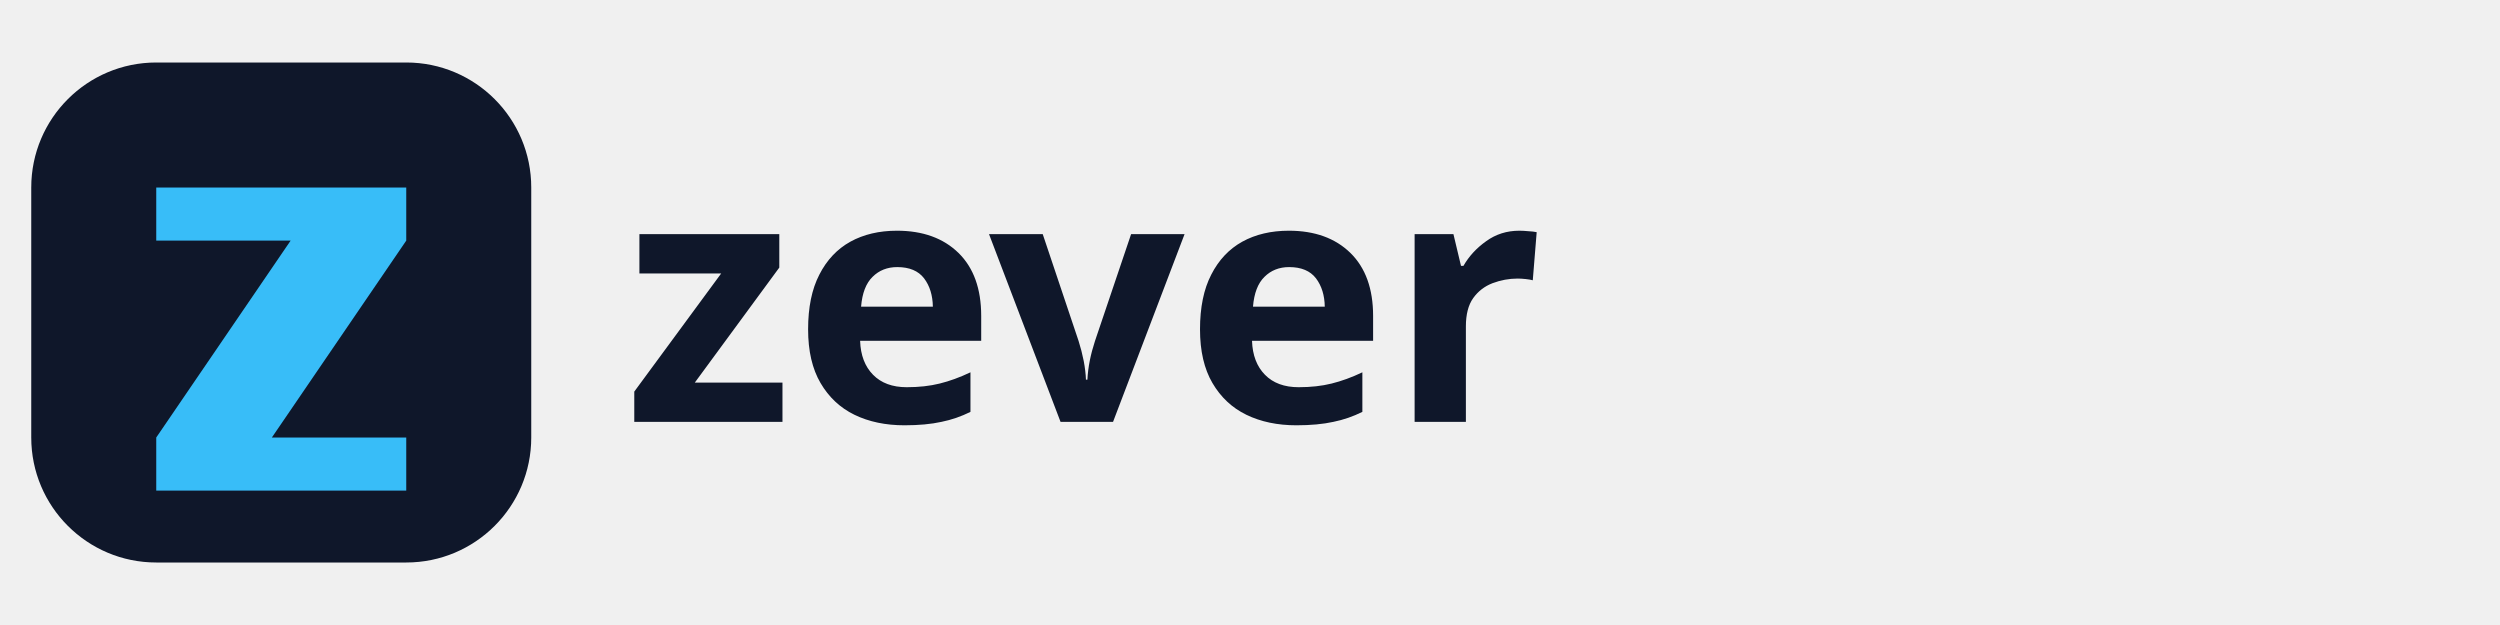
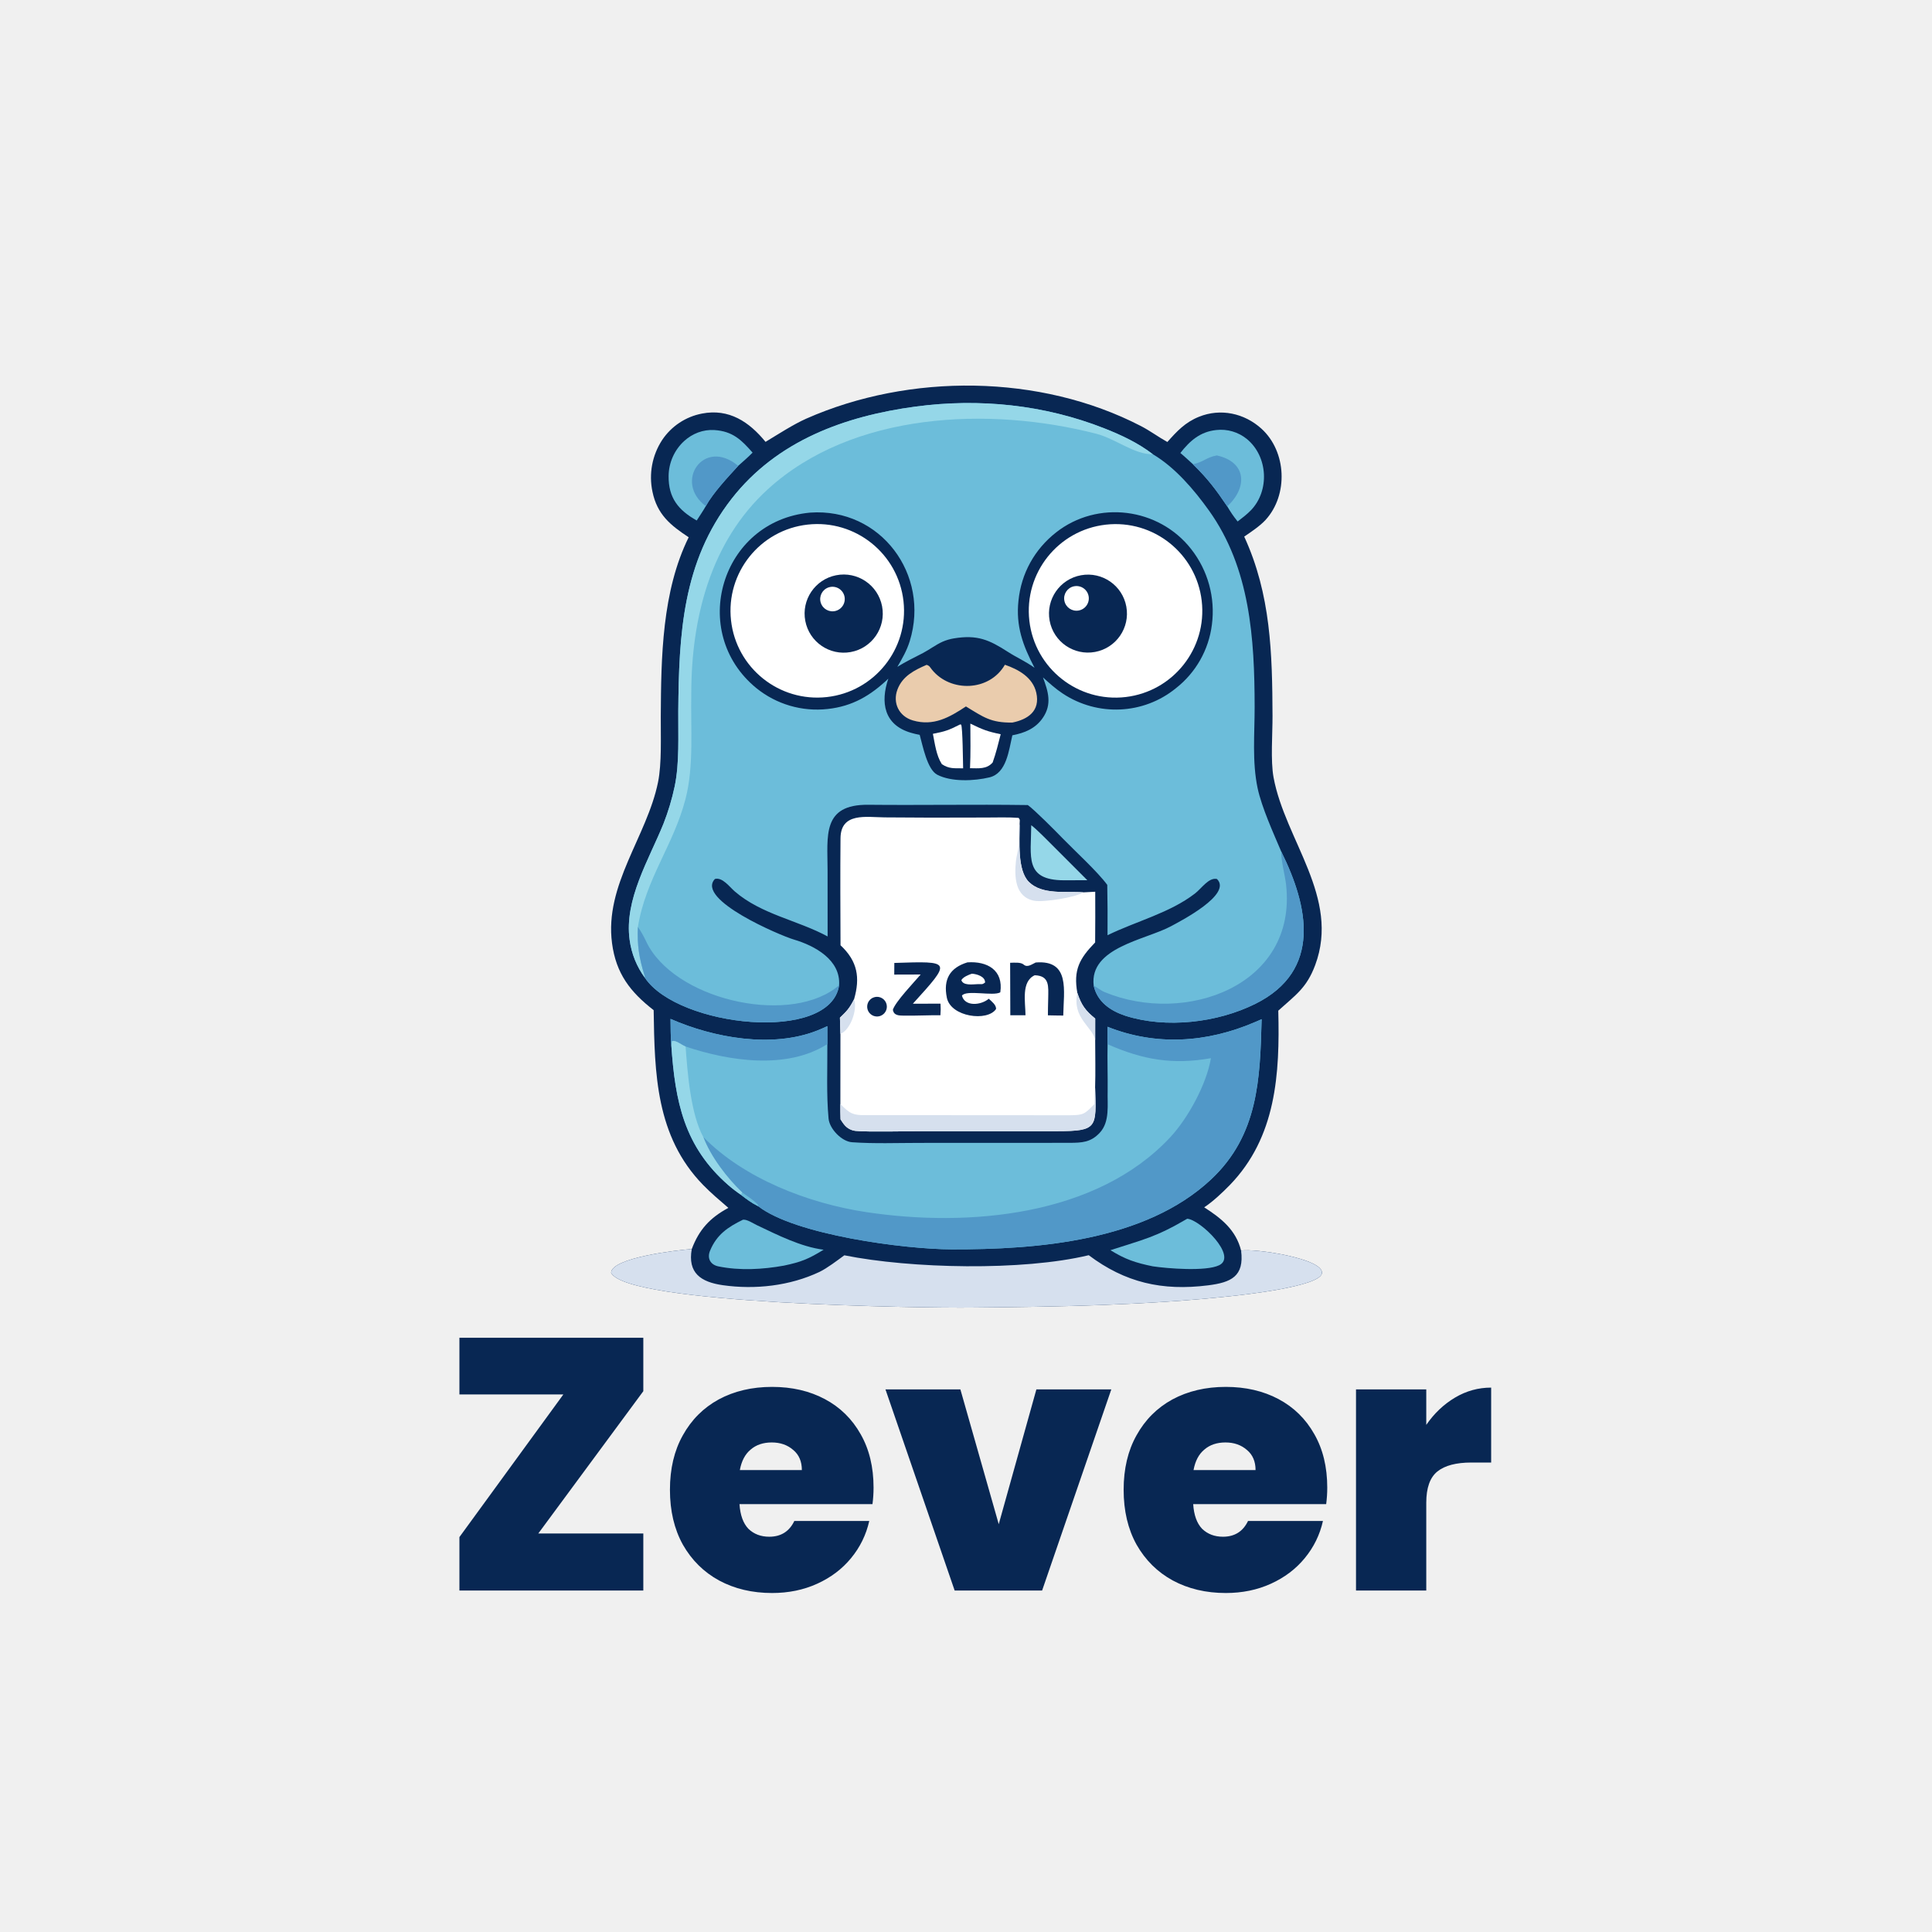
- <svg xmlns="http://www.w3.org/2000/svg" viewBox="0 0 160 40" role="img" aria-label="zever logo">
-   <rect x="2" y="4" width="32" height="32" rx="8" fill="#0f172a" />
-   <path d="M10 12h16v3.4L17.4 28H26v3.4H10V28l8.6-12.6H10z" fill="#38bdf8" />
-   <text x="40" y="27" font-family="ui-sans-serif, system-ui, sans-serif" font-size="22" font-weight="700" fill="#0f172a">zever</text>
+ <svg xmlns="http://www.w3.org/2000/svg" width="1024" height="1024" viewBox="0 0 1024 1024" fill="none">
+   <path d="M405.752 234.202C412.176 230.323 420.528 224.896 427.382 221.871C482.147 197.695 551.262 198.155 604.697 225.809C609.615 228.354 613.977 231.638 618.726 234.266C623.823 228.524 628.219 223.811 635.488 220.9C646.908 216.273 659.553 218.998 668.607 227.226C681.939 239.34 682.915 262.275 670.783 275.559C667.87 278.75 663.051 281.975 659.459 284.409C673.576 315.057 674.335 346.355 674.46 379.477C674.497 389.165 673.374 403.19 675.012 412.054C681.169 445.383 710.413 475.715 697.087 511.486C692.557 523.648 686.799 527.278 677.517 535.665C678.365 569.14 676.476 602.661 651.81 628.112C648.081 631.959 642.718 636.998 638.242 639.911C647.202 645.616 655.12 651.908 657.81 662.859C664.431 661.491 702.094 667.07 700.627 674.946C699.326 681.928 658.587 686.339 652.294 686.994C607.289 691.887 559.012 692.648 513.955 693.051C489.87 693.267 332.625 691.397 323.9 674.624C324.098 666.514 359.198 662.573 366.652 662.012C370.537 651.707 376.256 645.481 386.049 640.196C381.411 636.193 376.89 632.397 372.603 627.992C347.567 602.267 346.967 568.925 346.454 535.407C334.013 525.745 326.508 515.987 324.392 499.925C320.305 468.906 342.928 443.371 348.779 414.538C350.795 404.605 350.163 390.193 350.224 379.668C350.406 348.268 350.858 313.446 365.017 284.761C355.36 278.407 348.305 272.67 345.82 260.619C343.817 251.168 345.662 241.309 350.947 233.223C355.817 225.911 363.419 220.861 372.048 219.205C386.422 216.407 397.133 223.629 405.752 234.202Z" fill="#082753" />
+   <path d="M366.652 662.012C364.393 674.646 371.371 679.505 383.103 681.178C400.193 683.615 418.637 681.561 434.327 674.146C438.369 672.2 443.813 668.047 447.51 665.334C482.732 672.42 542.022 673.737 577.05 665.281C596.376 679.806 615.968 684.332 640.341 681.254C652.467 679.722 659.55 676.561 657.81 662.859C664.431 661.491 702.094 667.07 700.627 674.946C699.326 681.928 658.587 686.339 652.294 686.994C607.289 691.887 559.012 692.648 513.955 693.051C489.87 693.267 332.625 691.397 323.9 674.624C324.098 666.514 359.198 662.573 366.652 662.012Z" fill="#D6E0EE" />
+   <path d="M341.853 518.317C337.487 512.396 334.69 505.467 333.722 498.174C330.746 476.799 344.074 455.411 351.694 436.489C354.195 430.106 356.167 423.528 357.589 416.822C360.21 404.27 359.392 389.761 359.501 376.866C359.847 336.347 361.695 297.774 387.782 264.347C411.808 233.56 447.823 220.52 485.219 215.505C519.085 210.964 553.442 214.501 585.273 227.022C594.393 230.61 603.224 234.767 611.035 240.756C622.829 247.731 632.888 259.562 640.786 270.6C662.626 301.125 664.952 338.571 664.986 374.775C664.999 388.971 663.605 403.659 666.557 417.733C668.769 428.042 674.934 441.562 679.104 451.388C693.479 480.323 700.831 514.44 665.352 532.066C645.175 542.09 618.065 545.242 596.525 538.395C588.531 535.756 581.605 531.017 579.677 522.424C577.273 502.08 607.26 498.184 620.737 490.879C625.578 488.255 653.354 474.014 644.996 465.877C640.59 464.984 636.949 470.818 633.334 473.601C619.983 483.88 602.472 488.173 587.012 495.683C587.085 486.789 587.037 477.893 586.868 469C581.664 461.913 569.468 450.802 563.157 444.275C559.427 440.418 548.472 429.379 544.77 426.7L544.17 426.691C516.203 426.298 488.136 426.836 460.176 426.549C435.576 426.296 438.614 443.122 438.632 461.139L438.655 496.336C422.752 487.713 403.6 484.699 389.456 472.487C386.612 470.032 382.914 464.809 378.926 465.872C368.553 476.741 413.54 495.858 420.725 497.967C431.795 501.217 445.713 508.75 444.734 522.269C440.05 553.111 359.422 544.381 341.853 518.317Z" fill="#6CBDDA" />
+   <path d="M341.853 518.317C337.487 512.396 334.69 505.467 333.722 498.174C330.746 476.799 344.074 455.411 351.694 436.489C354.195 430.106 356.167 423.528 357.589 416.822C360.21 404.27 359.392 389.761 359.501 376.866C359.847 336.347 361.695 297.774 387.782 264.347C411.808 233.56 447.823 220.52 485.219 215.505C519.085 210.964 553.442 214.501 585.273 227.022C594.393 230.61 603.224 234.767 611.035 240.756C601.16 240.959 591.432 232.566 580.972 229.878C524.505 215.368 451.861 218.236 406.855 259.413C376.501 287.185 366.442 327.777 366.395 367.441C366.014 386.022 367.855 406.044 363.336 423.472C356.981 447.982 342.162 465.968 338.097 491.343C337.695 500.982 338.696 507.591 341.582 516.934C341.85 517.801 341.751 517.335 341.853 518.317Z" fill="#95D7E8" />
+   <path d="M679.104 451.388C693.479 480.323 700.831 514.44 665.352 532.066C645.175 542.09 618.065 545.242 596.525 538.395C588.531 535.756 581.605 531.017 579.677 522.424C581.653 523.409 583.31 524.942 585.556 525.872C628.203 543.518 687.723 522.544 681.637 468.797C681.058 463.689 678.918 456.107 679.104 451.388Z" fill="#5198C8" />
+   <path d="M338.097 491.343C339.666 493.383 341.374 496.65 342.49 499.012C356.801 529.298 415.846 543.351 442.502 523.972C443.258 523.42 444.002 522.852 444.734 522.269C440.05 553.111 359.422 544.381 341.853 518.317C341.751 517.335 341.85 517.801 341.582 516.934C338.696 507.591 337.695 500.982 338.097 491.343Z" fill="#5198C8" />
+   <path d="M548.331 353.939C542.124 342.104 538.352 331.849 539.81 318.375C541.271 303.955 548.288 291.21 559.712 282.219C581.727 264.891 614.154 269.069 631.348 291.036C640.248 302.364 644.207 316.801 642.329 331.084C640.673 344.415 633.796 356.545 623.206 364.811C606.03 378.796 581.742 379.841 563.24 367.569C559.401 365.023 556.205 362.105 552.79 359.045C555.574 366.522 557.71 373.262 552.659 380.559C548.744 386.213 543.037 388.48 536.57 389.726C534.69 397.679 533.532 409.828 524.437 412.024C516.369 413.972 504.25 414.536 496.739 410.606C491.428 407.827 489.065 395.217 487.462 389.492C485.897 389.203 484.349 388.835 482.822 388.388C468.487 384.197 466.558 372.27 470.826 359.705C461.453 368.645 451.803 374.38 438.656 375.781C425.099 377.295 411.502 373.314 400.902 364.729C364.707 335.171 381.996 276.121 429.342 271.703C466.821 269.012 493.083 304.647 482.179 339.823C480.628 344.826 478.23 348.943 475.616 353.445C480.155 350.586 484.527 348.567 489.245 346.09C492.657 344.298 496.075 341.676 499.622 340.105C501.557 339.264 503.591 338.672 505.676 338.344C517.951 336.344 524.198 339.045 534.232 345.519C538.904 348.533 543.466 350.459 548.331 353.939Z" fill="#082753" />
+   <path d="M428.099 278.043C453.348 275.245 476.084 293.448 478.875 318.697C481.667 343.947 463.458 366.678 438.207 369.463C412.967 372.246 390.247 354.045 387.456 328.806C384.665 303.566 402.86 280.841 428.099 278.043Z" fill="white" />
+   <path d="M443.109 304.905C454.398 302.646 465.364 310.026 467.522 321.335C469.68 332.644 462.204 343.544 450.876 345.602C439.689 347.634 428.955 340.271 426.823 329.103C424.692 317.935 431.96 307.135 443.109 304.905Z" fill="#082753" />
+   <path d="M439.197 311.32C441.432 310.584 443.891 311.111 445.628 312.7C447.365 314.289 448.11 316.691 447.575 318.983C447.041 321.276 445.311 323.101 443.051 323.758C439.641 324.75 436.064 322.826 435.013 319.433C433.962 316.04 435.823 312.431 439.197 311.32Z" fill="white" />
+   <path d="M586.162 278.073C611.334 275.265 634.038 293.342 636.94 318.504C639.843 343.666 621.851 366.437 596.7 369.434C571.416 372.446 548.497 354.338 545.579 329.042C542.662 303.747 560.856 280.896 586.162 278.073Z" fill="white" />
+   <path d="M572.974 304.89C584.187 302.864 594.923 310.296 596.975 321.504C599.026 332.711 591.618 343.465 580.415 345.541C569.176 347.625 558.381 340.188 556.323 328.945C554.265 317.701 561.726 306.922 572.974 304.89Z" fill="#082753" />
+   <path d="M569.156 310.765C571.466 310.257 573.869 311.036 575.443 312.802C577.016 314.567 577.514 317.044 576.744 319.28C575.975 321.517 574.059 323.163 571.733 323.588C568.224 324.227 564.85 321.938 564.147 318.441C563.445 314.945 565.673 311.53 569.156 310.765Z" fill="white" />
+   <path d="M491.128 352.381C492.783 352.926 492.83 353.548 493.971 354.957C503.757 367.05 524.371 366.582 532.615 352.333C539.956 354.868 547.453 359.082 549.268 367.21C551.422 376.851 544.826 381.284 536.584 382.979C525.207 383.124 521.345 380.15 511.968 374.432C503.262 380.196 494.777 385.065 483.823 381.841C476.489 379.682 472.97 372.561 475.686 365.408C478.369 358.344 484.642 355.198 491.128 352.381Z" fill="#EACCAD" />
+   <path d="M514.306 383.528C520.85 386.713 523.32 387.7 530.395 389.159C529.088 394.245 527.905 399.184 526.125 404.135C522.924 407.816 518.602 407.187 514.128 407.163C514.499 399.418 514.341 391.311 514.306 383.528Z" fill="white" />
+   <path d="M508.927 383.949L509.433 384.082C510.235 385.716 510.385 403.775 510.475 407.214C505.795 407.147 503.124 407.61 499.218 405.036L499.093 404.836C496.267 400.414 495.497 394.192 494.455 388.941C501.13 387.662 502.798 387.019 508.927 383.949Z" fill="white" />
+   <path d="M355.392 540.038C378.32 550.093 409.168 555.655 433.031 546.251C434.883 545.519 436.712 544.726 438.513 543.874L438.52 553.391C438.591 566.439 437.967 579.978 439.159 592.881C439.66 598.304 446.1 605.025 451.589 605.412C463.424 606.246 475.553 605.761 487.447 605.759L566.964 605.727C573.398 605.673 578.09 605.534 582.884 600.398C588.384 594.504 586.848 585.46 587.078 578.081C587.169 569.827 586.852 561.653 587.04 553.456L586.988 544.212C612.811 554.502 639.752 552.663 665.121 541.75L668.691 540.196C667.847 571.805 667.002 601.578 641.89 625.114C606.998 657.816 549.746 662.31 504.346 662.185C479.342 662.116 421.392 654.506 401.876 639.323C398.204 637.489 395.926 635.725 392.672 633.243C390.39 631.708 388.205 630.034 386.13 628.23C362.505 607.679 357.858 583.714 355.814 554.087C355.435 549.49 355.456 544.666 355.392 540.038Z" fill="#6CBDDA" />
+   <path d="M586.988 544.212C612.811 554.502 639.752 552.663 665.121 541.75L668.691 540.196C667.847 571.805 667.002 601.578 641.89 625.114C606.998 657.816 549.746 662.31 504.346 662.185C479.342 662.116 421.392 654.506 401.876 639.323C398.204 637.489 395.926 635.725 392.672 633.243L393.423 632.095C385.397 624.448 376.652 613.053 372.73 602.603C394.359 624.692 428.518 637.85 459.223 642.462C512.877 650.523 581.142 644.847 620.337 602.681C629.792 592.51 639.553 574.514 641.812 560.857C621.509 564.471 605.524 561.653 587.04 553.456L586.988 544.212Z" fill="#5198C8" />
+   <path d="M393.423 632.095C396.145 634 399.573 636.185 401.766 638.57L401.876 639.323C398.204 637.489 395.926 635.725 392.672 633.243L393.423 632.095Z" fill="#6CBDDA" />
+   <path d="M355.392 540.038C378.32 550.093 409.168 555.655 433.031 546.251C434.883 545.519 436.712 544.726 438.513 543.874L438.52 553.391C416.904 567.129 386.219 562.363 363.379 554.673C361.072 553.786 357.979 551.021 356.133 551.877L355.814 554.087C355.435 549.49 355.456 544.666 355.392 540.038Z" fill="#5198C8" />
+   <path d="M355.814 554.087L356.133 551.877C357.979 551.021 361.072 553.786 363.379 554.673C364.39 568.677 366.059 590.359 372.73 602.603C376.652 613.053 385.397 624.448 393.423 632.095L392.672 633.243C390.39 631.708 388.205 630.034 386.13 628.23C362.505 607.679 357.858 583.714 355.814 554.087Z" fill="#95D7E8" />
+   <path d="M445.491 501.016C445.416 482.116 445.314 463.217 445.486 444.319C445.612 430.47 459.018 433.127 468.891 433.228L493.22 433.363L522.658 433.306C527.825 433.294 534.933 433.083 539.909 433.499C540.805 434.662 540.454 434.835 540.417 436.72C540.482 445.634 539.054 461.222 545.347 467.463C552.441 474.498 565.19 472.231 574.145 472.967L580.492 472.638C580.489 481.551 580.576 490.619 580.446 499.518C572.183 508.026 568.804 514.027 571.024 526.302C573.181 532.741 575.2 535.549 580.475 539.866L580.467 551.245C580.482 559.366 580.693 568.414 580.431 576.459C581.095 597.644 581.782 599.518 560.401 599.536L488.008 599.555C480.866 599.555 459.737 600.059 453.432 599.391C451.328 599.153 449.376 598.174 447.927 596.629C447.058 595.717 446.199 594.363 445.51 593.29C445.461 590.662 445.336 587.699 445.409 585.099L445.445 547.963L445.18 539.407C448.972 535.773 450.275 534.339 452.661 529.655C455.995 518.201 454.535 509.432 445.491 501.016Z" fill="white" />
+   <path d="M580.431 576.459C581.095 597.644 581.782 599.518 560.401 599.536L488.008 599.555C480.866 599.555 459.737 600.059 453.432 599.391C451.328 599.153 449.376 598.174 447.927 596.629C447.058 595.717 446.199 594.363 445.51 593.29C445.461 590.662 445.336 587.699 445.409 585.099C445.932 585.65 446.463 586.193 447.002 586.728C451.589 591.26 454.131 591.062 460.252 591.051C469.291 591.034 478.342 591.053 487.381 591.056L566.94 591.106C574.379 591.059 574.844 590.486 580.046 585.22C580.075 582.104 580.197 579.568 580.431 576.459Z" fill="#D6E0EE" />
+   <path d="M574.145 472.967C570.251 475.654 552.977 478.355 548.129 477.413C537.918 475.428 537.606 464.638 538.465 456.367C538.744 453.68 539.698 450.92 539.927 448.319C540.266 444.455 539.526 440.65 540.417 436.72C540.482 445.634 539.054 461.222 545.347 467.463C552.441 474.498 565.19 472.231 574.145 472.967Z" fill="#D6E0EE" />
+   <path d="M571.024 526.302C573.181 532.741 575.2 535.549 580.475 539.866L580.467 551.245C579.222 544.346 568.099 539.587 571.024 526.302Z" fill="#D6E0EE" />
+   <path d="M452.661 529.655C454.667 535.072 450.656 546.05 445.445 547.963L445.18 539.407C448.972 535.773 450.275 534.339 452.661 529.655Z" fill="#D6E0EE" />
+   <path d="M512.744 510.076C523.31 509.33 531.929 514.224 530.183 525.953C526.413 528.146 512.254 524.459 509.85 527.696C511.319 533.55 519.736 532.972 524.078 529.355C525.635 530.826 528.042 532.597 527.935 534.786C523.398 541.626 503.949 539.03 501.856 528.835C499.838 519.004 503.534 512.898 512.744 510.076Z" fill="#082753" />
+   <path d="M515.103 516.083C517.724 516.22 522.283 517.597 522.1 520.785C520.544 521.949 520.528 521.542 518.125 521.621C515.517 521.72 510.414 522.503 509.542 519.472C510.578 517.763 513.296 516.712 515.103 516.083Z" fill="white" />
+   <path d="M548.94 510.142C567.377 508.638 563.739 525.184 563.547 538.269C560.895 538.275 558.077 538.184 555.411 538.14C555.382 535.226 555.53 532.164 555.568 529.252C555.651 522.889 556.448 517.151 548.421 516.908C541.184 520.234 543.473 530.927 543.537 538.094L535.488 538.097L535.391 510.298C537.44 510.259 541.037 509.88 542.57 511.249C544.507 512.979 546.778 511.148 548.94 510.142Z" fill="#082753" />
+   <path d="M474.012 510.378C504.391 509.397 504.549 509.161 483.83 531.999L498.493 531.956C498.636 534.413 498.622 535.644 498.443 538.1C492.015 538.038 485.588 538.396 479.169 538.307C476.37 538.268 473.748 538.269 473.241 535.195C474.508 531.044 484.443 520.617 487.979 516.508L473.968 516.55L474.012 510.378Z" fill="#082753" />
+   <path d="M462.738 528.781C465.337 527.635 468.374 528.781 469.569 531.357C470.764 533.933 469.677 536.992 467.124 538.236C465.428 539.062 463.419 538.907 461.87 537.832C460.32 536.757 459.472 534.929 459.652 533.052C459.833 531.175 461.013 529.541 462.738 528.781Z" fill="#082753" />
+   <path d="M625.615 240.095C630.599 233.717 636.054 228.823 644.611 227.927C650.473 227.253 656.358 228.985 660.92 232.727C672.084 241.99 672.987 260.057 663.048 270.415C660.879 272.675 658.436 274.488 655.966 276.397C653.431 273.188 652.543 271.846 650.461 268.383C644.354 259.335 640.19 253.828 632.273 246.04C630.271 244.247 627.641 241.741 625.615 240.095Z" fill="#6CBDDA" />
+   <path d="M632.273 246.04C637.501 245.087 639.624 242.297 644.924 241.391C660.674 244.825 661.436 258.253 650.461 268.383C644.354 259.335 640.19 253.828 632.273 246.04Z" fill="#5198C8" />
+   <path d="M369.275 275.87C359.61 270.438 354.213 263.917 354.379 252.209C354.465 245.218 357.419 238.569 362.549 233.819C366.973 229.766 372.685 227.555 378.661 227.939C388.352 228.562 393.021 233.197 398.881 239.898C396.731 242.133 393.624 244.787 391.263 246.916C385.795 252.883 377.961 261.216 374.096 268.247C372.779 270.595 370.771 273.546 369.275 275.87Z" fill="#6CBDDA" />
+   <path d="M374.096 268.247C356.885 255.51 372.978 231.63 391.263 246.916C385.795 252.883 377.961 261.216 374.096 268.247Z" fill="#5198C8" />
+   <path d="M629.266 645.95C636.17 646.492 656.087 665.771 646.198 670.592C639.201 674.003 618.791 672.333 611.015 671.179C601.835 669.297 596.474 667.52 588.563 662.628C606.363 656.807 612.243 655.907 629.266 645.95Z" fill="#6CBDDA" />
+   <path d="M393.802 646.469C395.934 646.207 399.169 648.421 401.237 649.399C412.189 654.582 424.435 660.833 436.536 662.377C428.47 667.322 424.72 668.861 415.499 670.807C404.275 672.834 392.117 673.54 380.763 671.213C376.615 670.363 374.652 667.02 376.334 662.918C379.843 654.358 385.864 650.321 393.802 646.469Z" fill="#6CBDDA" />
+   <path d="M546.576 437.37C549.377 439.453 555.328 445.539 557.86 448.069L576.304 466.527L563.989 466.568C542.833 466.534 546.49 454.149 546.576 437.37Z" fill="#95D7E8" />
+   <path d="M285.3 812.79H340.97V843H243.5V814.69L298.6 739.07H243.5V709.05H340.97V737.36L285.3 812.79ZM463.003 788.47C463.003 791.383 462.813 794.297 462.433 797.21H391.943C392.323 803.037 393.907 807.407 396.693 810.32C399.607 813.107 403.28 814.5 407.713 814.5C413.92 814.5 418.353 811.713 421.013 806.14H460.723C459.077 813.487 455.847 820.073 451.033 825.9C446.347 831.6 440.393 836.097 433.173 839.39C425.953 842.683 417.973 844.33 409.233 844.33C398.72 844.33 389.347 842.113 381.113 837.68C373.007 833.247 366.61 826.913 361.923 818.68C357.363 810.447 355.083 800.757 355.083 789.61C355.083 778.463 357.363 768.837 361.923 760.73C366.483 752.497 372.817 746.163 380.923 741.73C389.157 737.297 398.593 735.08 409.233 735.08C419.747 735.08 429.057 737.233 437.163 741.54C445.27 745.847 451.603 752.053 456.163 760.16C460.723 768.14 463.003 777.577 463.003 788.47ZM425.003 779.16C425.003 774.6 423.483 771.053 420.443 768.52C417.403 765.86 413.603 764.53 409.043 764.53C404.483 764.53 400.747 765.797 397.833 768.33C394.92 770.737 393.02 774.347 392.133 779.16H425.003ZM529.354 807.85L549.304 736.41H589.014L552.344 843H505.984L469.314 736.41H509.024L529.354 807.85ZM703.472 788.47C703.472 791.383 703.282 794.297 702.902 797.21H632.412C632.792 803.037 634.376 807.407 637.162 810.32C640.076 813.107 643.749 814.5 648.182 814.5C654.389 814.5 658.822 811.713 661.482 806.14H701.192C699.546 813.487 696.316 820.073 691.502 825.9C686.816 831.6 680.862 836.097 673.642 839.39C666.422 842.683 658.442 844.33 649.702 844.33C639.189 844.33 629.816 842.113 621.582 837.68C613.476 833.247 607.079 826.913 602.392 818.68C597.832 810.447 595.552 800.757 595.552 789.61C595.552 778.463 597.832 768.837 602.392 760.73C606.952 752.497 613.286 746.163 621.392 741.73C629.626 737.297 639.062 735.08 649.702 735.08C660.216 735.08 669.526 737.233 677.632 741.54C685.739 745.847 692.072 752.053 696.632 760.16C701.192 768.14 703.472 777.577 703.472 788.47ZM665.472 779.16C665.472 774.6 663.952 771.053 660.912 768.52C657.872 765.86 654.072 764.53 649.512 764.53C644.952 764.53 641.216 765.797 638.302 768.33C635.389 770.737 633.489 774.347 632.602 779.16H665.472ZM755.952 755.22C760.132 749.14 765.199 744.327 771.152 740.78C777.106 737.233 783.502 735.46 790.342 735.46V775.17H779.892C771.786 775.17 765.769 776.753 761.842 779.92C757.916 783.087 755.952 788.597 755.952 796.45V843H718.712V736.41H755.952V755.22Z" fill="#082753" />
</svg>
